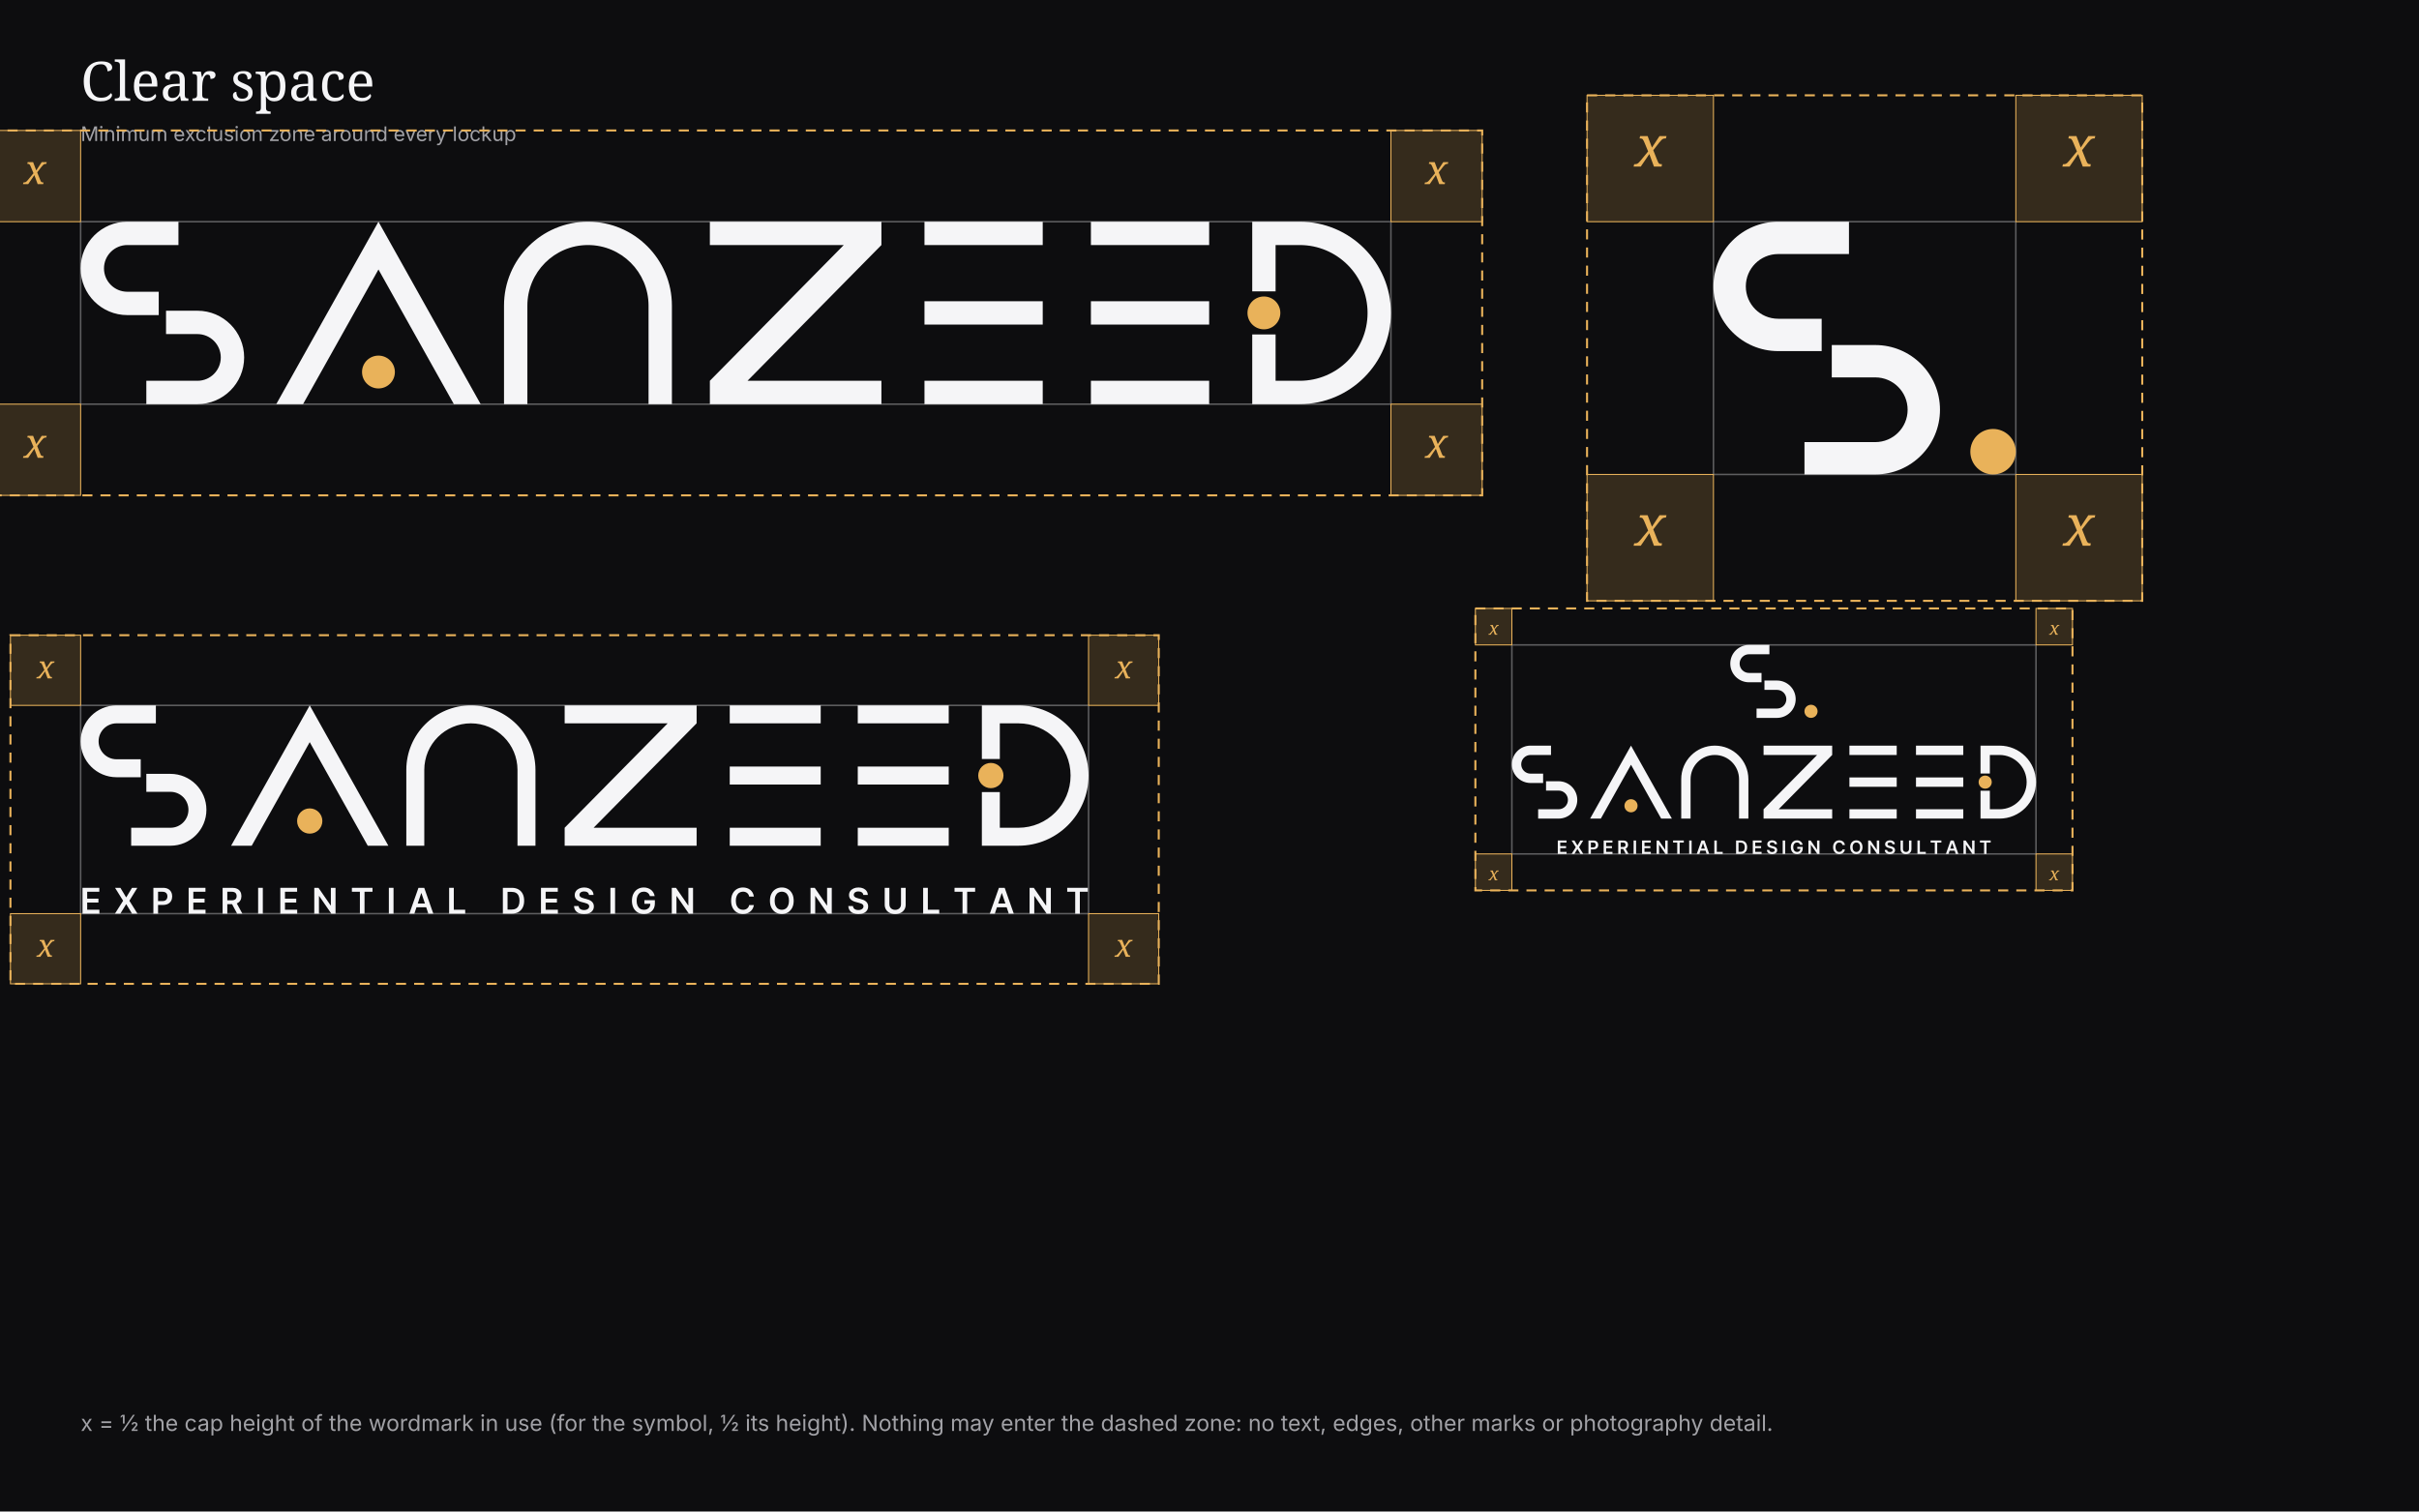
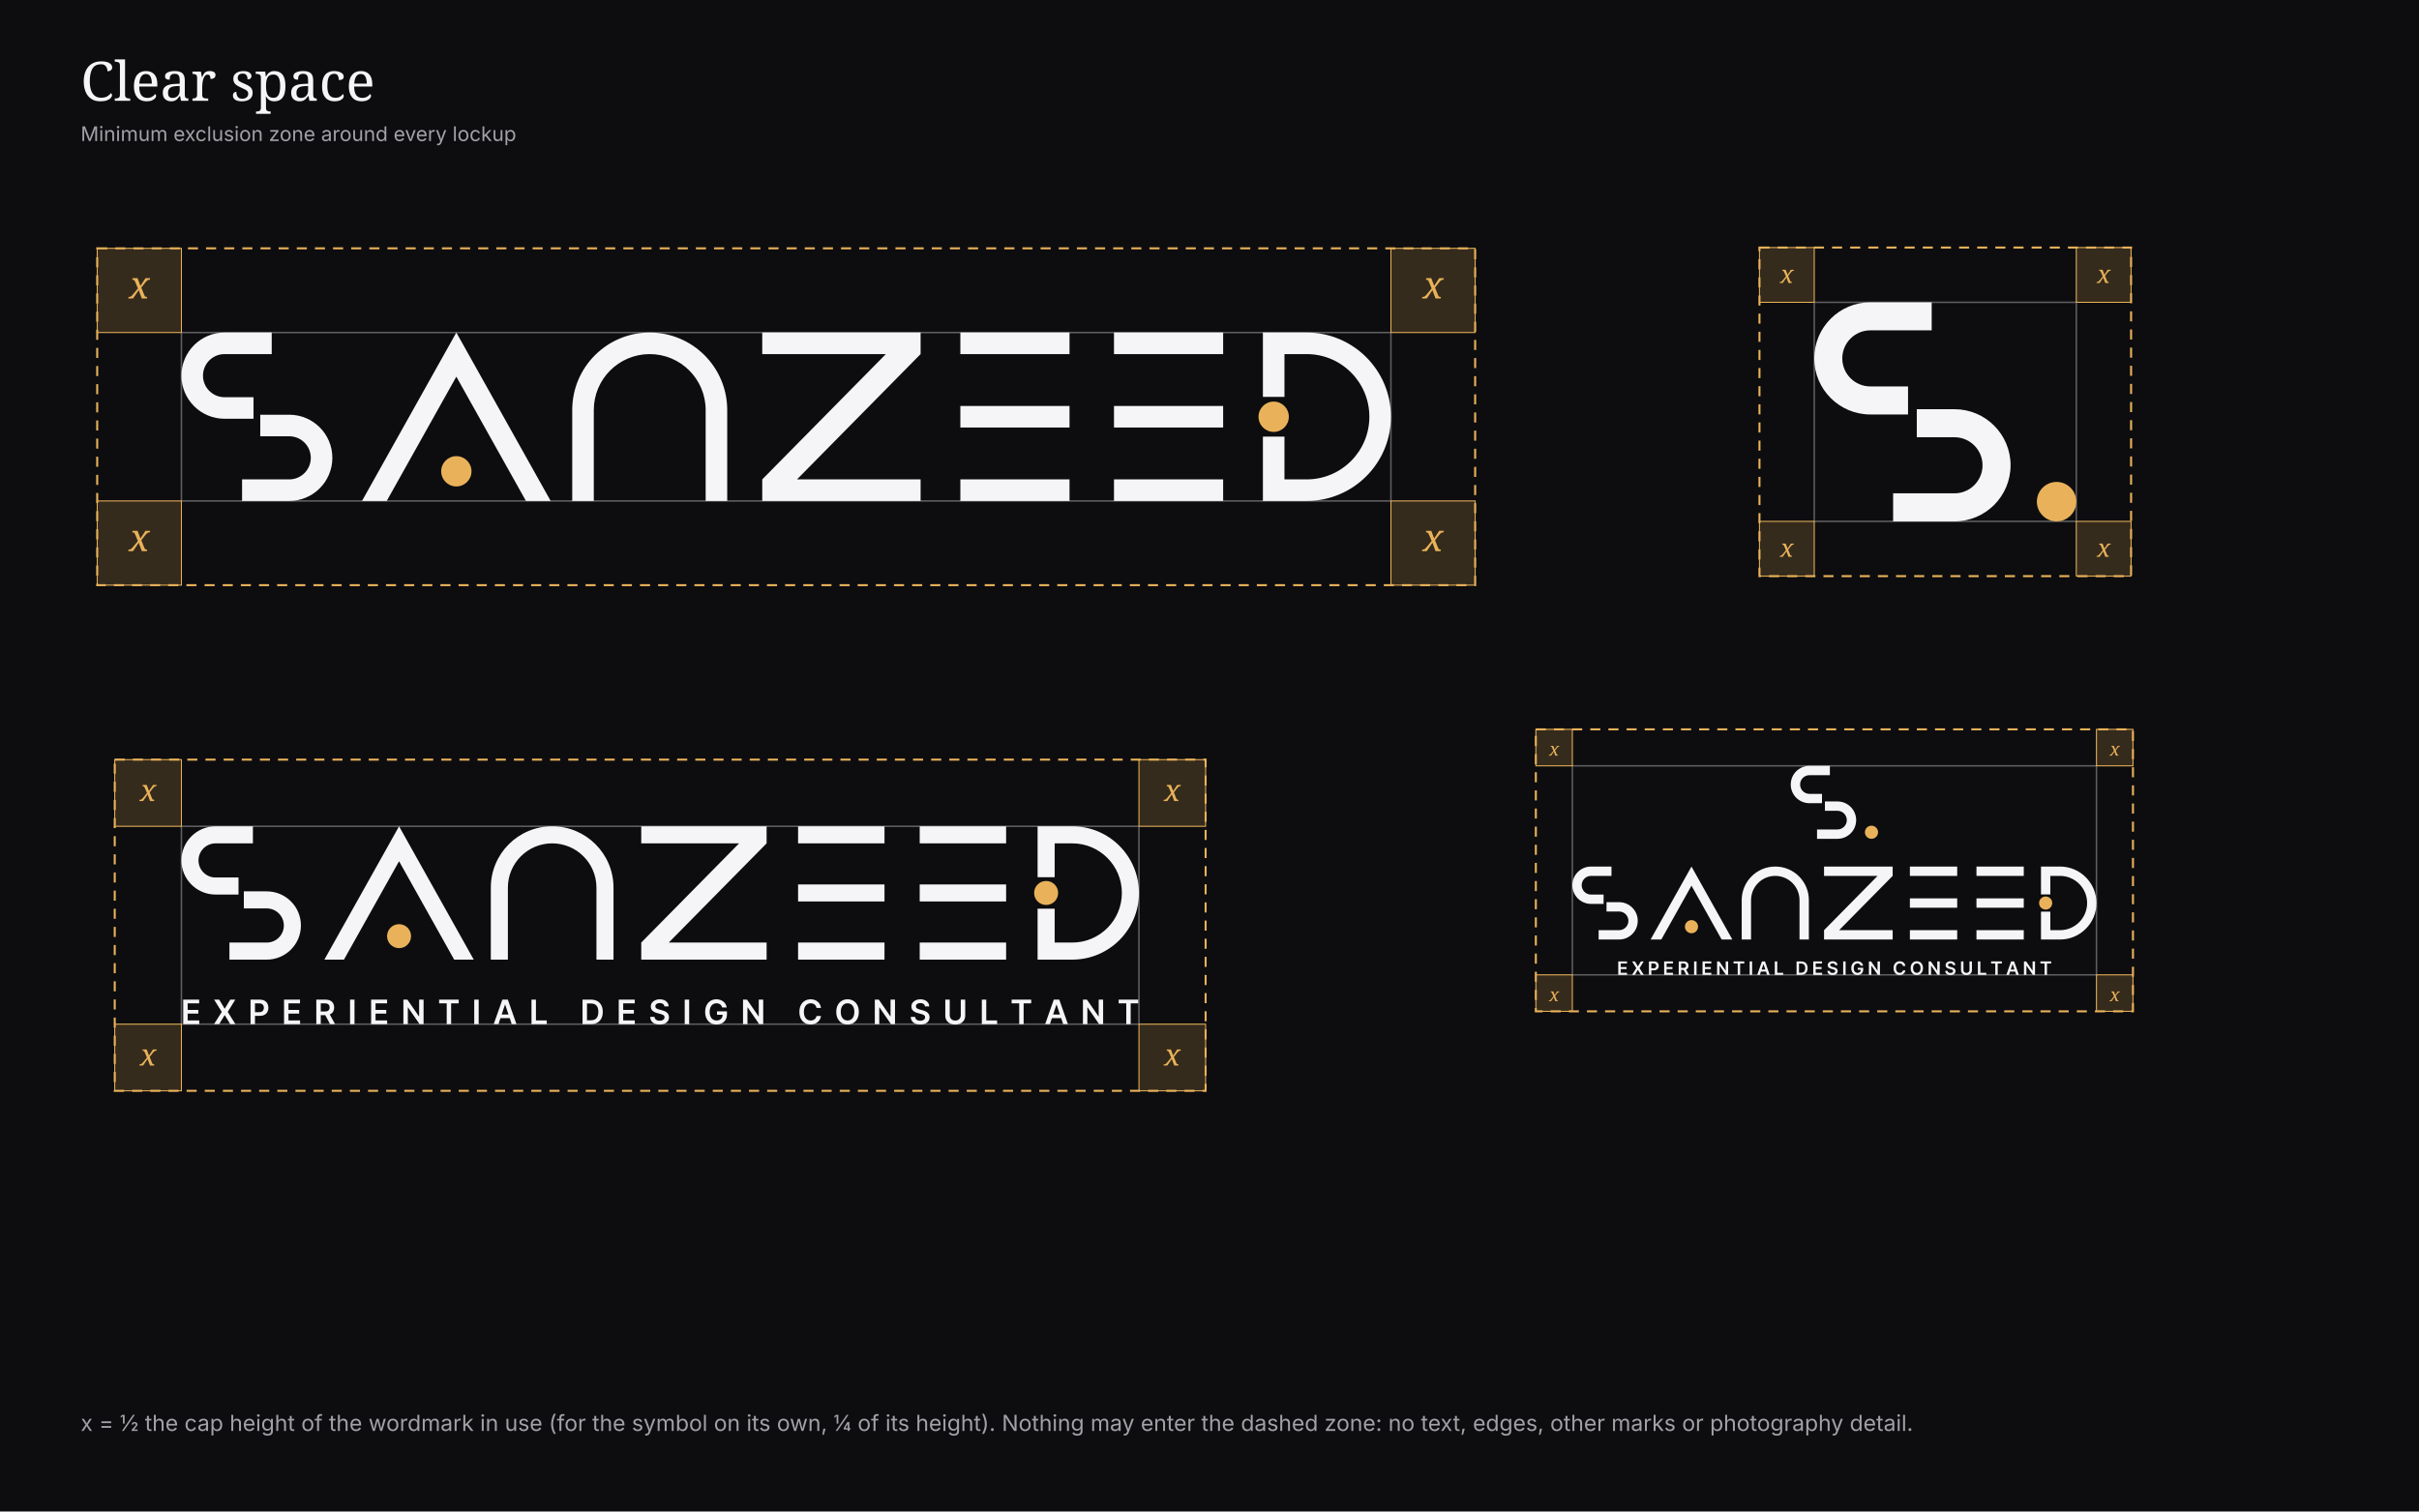
<svg xmlns="http://www.w3.org/2000/svg" viewBox="0 0 2400 1500" width="2400" height="1500">
  <rect width="2400" height="1500" fill="#0D0D0F" />
  <text x="80" y="100" font-family="Fraunces, Georgia, serif" font-weight="300" font-size="54" fill="#F5F5F7">Clear space</text>
  <text x="80" y="140" font-family="Inter, 'Inter Tight', Arial, sans-serif" font-size="20" fill="#A1A1A6">Minimum exclusion zone around every lockup</text>
-   <rect x="-10.529" y="129.471" width="1481.058" height="362.117" fill="none" stroke="#E9B25A" stroke-width="2" stroke-dasharray="10 8" />
-   <rect x="80" y="220" width="1300" height="181.058" fill="none" stroke="rgba(245,245,247,.35)" stroke-width="1.5" />
-   <rect x="-10.529" y="129.471" width="90.529" height="90.529" fill="rgba(233,178,90,.18)" stroke="#E9B25A" stroke-width="1" />
-   <text x="34.735" y="182.735" text-anchor="middle" font-family="Fraunces, Georgia, serif" font-style="italic" font-size="40.738" fill="#E9B25A">x</text>
-   <rect x="1380" y="129.471" width="90.529" height="90.529" fill="rgba(233,178,90,.18)" stroke="#E9B25A" stroke-width="1" />
-   <text x="1425.265" y="182.735" text-anchor="middle" font-family="Fraunces, Georgia, serif" font-style="italic" font-size="40.738" fill="#E9B25A">x</text>
-   <rect x="-10.529" y="401.058" width="90.529" height="90.529" fill="rgba(233,178,90,.18)" stroke="#E9B25A" stroke-width="1" />
-   <text x="34.735" y="454.323" text-anchor="middle" font-family="Fraunces, Georgia, serif" font-style="italic" font-size="40.738" fill="#E9B25A">x</text>
-   <rect x="1380" y="401.058" width="90.529" height="90.529" fill="rgba(233,178,90,.18)" stroke="#E9B25A" stroke-width="1" />
-   <text x="1425.265" y="454.323" text-anchor="middle" font-family="Fraunces, Georgia, serif" font-style="italic" font-size="40.738" fill="#E9B25A">x</text>
-   <g transform="translate(80 220) scale(0.362117)">
+   <rect x="96.435" y="246.435" width="1367.131" height="334.262" fill="none" stroke="#E9B25A" stroke-width="2" stroke-dasharray="10 8" />
+   <rect x="180" y="330" width="1200" height="167.131" fill="none" stroke="rgba(245,245,247,.35)" stroke-width="1.5" />
+   <rect x="96.435" y="246.435" width="83.565" height="83.565" fill="rgba(233,178,90,.18)" stroke="#E9B25A" stroke-width="1" />
+   <text x="138.217" y="296.217" text-anchor="middle" font-family="Fraunces, Georgia, serif" font-style="italic" font-size="37.604" fill="#E9B25A">x</text>
+   <rect x="1380" y="246.435" width="83.565" height="83.565" fill="rgba(233,178,90,.18)" stroke="#E9B25A" stroke-width="1" />
+   <text x="1421.783" y="296.217" text-anchor="middle" font-family="Fraunces, Georgia, serif" font-style="italic" font-size="37.604" fill="#E9B25A">x</text>
+   <rect x="96.435" y="497.131" width="83.565" height="83.565" fill="rgba(233,178,90,.18)" stroke="#E9B25A" stroke-width="1" />
+   <text x="138.217" y="546.914" text-anchor="middle" font-family="Fraunces, Georgia, serif" font-style="italic" font-size="37.604" fill="#E9B25A">x</text>
+   <rect x="1380" y="497.131" width="83.565" height="83.565" fill="rgba(233,178,90,.18)" stroke="#E9B25A" stroke-width="1" />
+   <text x="1421.783" y="546.914" text-anchor="middle" font-family="Fraunces, Georgia, serif" font-style="italic" font-size="37.604" fill="#E9B25A">x</text>
+   <g transform="translate(180 330) scale(0.3342618)">
    <g transform="translate(0 0)">
      <g id="wordmark">
        <g id="wordmark-ink" fill="#F5F5F7">
          <path id="wordmark-S-0" d="M 128 0 A 128 128 0 0 0 128 256 L 214 256 L 214 192 L 128 192 A 64 64 0 0 1 128 64 L 268 64 L 268 0 L 128 0 z M 816 0 L 536 500 L 609.35 500 L 816 130.99 L 1022.65 500 L 1096 500 L 816 0 z M 1390 0 A 230 230 0 0 0 1160 230 L 1160 500 L 1224 500 L 1224 230 A 166 166 0 0 1 1556 230 L 1556 500 L 1620 500 L 1620 230 A 230 230 0 0 0 1390 0 z M 1724 0 L 1724 64 L 2090.881 64 L 1724 436 L 1724 500 L 2194 500 L 2194 436 L 1827.119 436 L 2194 64 L 2194 0 L 1724 0 z M 2312 0 L 2312 64 L 2636 64 L 2636 0 L 2312 0 z M 2768 0 L 2768 64 L 3092 64 L 3092 0 L 2768 0 z M 3210 0 L 3210 64 L 3210 191 L 3274 191 L 3274 64 L 3340 64 A 186 186 0 0 1 3340 436 L 3274 436 L 3274 309 L 3210 309 L 3210 436 L 3210 500 L 3274 500 L 3340 500 A 250 250 0 0 0 3340 0 L 3210 0 z M 2312 218 L 2312 282 L 2636 282 L 2636 218 L 2312 218 z M 2768 218 L 2768 282 L 3092 282 L 3092 218 L 2768 218 z M 234 244 L 234 308 L 320 308 A 64 64 0 0 1 320 436 L 180 436 L 180 500 L 320 500 A 128 128 0 0 0 320 244 L 234 244 z M 2312 436 L 2312 500 L 2636 500 L 2636 436 L 2312 436 z M 2768 436 L 2768 500 L 3092 500 L 3092 436 L 2768 436 z " />
        </g>
        <g id="wordmark-dots" fill="#E9B25A">
          <circle cx="816" cy="412" r="45" />
          <circle cx="3242" cy="250" r="45" />
        </g>
      </g>
    </g>
  </g>
-   <rect x="1574.582" y="94.582" width="550.836" height="501.672" fill="none" stroke="#E9B25A" stroke-width="2" stroke-dasharray="10 8" />
-   <rect x="1700" y="220" width="300" height="250.836" fill="none" stroke="rgba(245,245,247,.35)" stroke-width="1.5" />
-   <rect x="1574.582" y="94.582" width="125.418" height="125.418" fill="rgba(233,178,90,.18)" stroke="#E9B25A" stroke-width="1" />
-   <text x="1637.291" y="165.291" text-anchor="middle" font-family="Fraunces, Georgia, serif" font-style="italic" font-size="56.438" fill="#E9B25A">x</text>
-   <rect x="2000" y="94.582" width="125.418" height="125.418" fill="rgba(233,178,90,.18)" stroke="#E9B25A" stroke-width="1" />
-   <text x="2062.709" y="165.291" text-anchor="middle" font-family="Fraunces, Georgia, serif" font-style="italic" font-size="56.438" fill="#E9B25A">x</text>
-   <rect x="1574.582" y="470.836" width="125.418" height="125.418" fill="rgba(233,178,90,.18)" stroke="#E9B25A" stroke-width="1" />
-   <text x="1637.291" y="541.545" text-anchor="middle" font-family="Fraunces, Georgia, serif" font-style="italic" font-size="56.438" fill="#E9B25A">x</text>
-   <rect x="2000" y="470.836" width="125.418" height="125.418" fill="rgba(233,178,90,.18)" stroke="#E9B25A" stroke-width="1" />
-   <text x="2062.709" y="541.545" text-anchor="middle" font-family="Fraunces, Georgia, serif" font-style="italic" font-size="56.438" fill="#E9B25A">x</text>
-   <g transform="translate(1700 220) scale(0.5016722)">
+   <rect x="1745.652" y="245.652" width="368.696" height="326.087" fill="none" stroke="#E9B25A" stroke-width="2" stroke-dasharray="10 8" />
+   <rect x="1800" y="300" width="260" height="217.391" fill="none" stroke="rgba(245,245,247,.35)" stroke-width="1.5" />
+   <rect x="1745.652" y="245.652" width="54.348" height="54.348" fill="rgba(233,178,90,.18)" stroke="#E9B25A" stroke-width="1" />
+   <text x="1772.826" y="280.826" text-anchor="middle" font-family="Fraunces, Georgia, serif" font-style="italic" font-size="24.457" fill="#E9B25A">x</text>
+   <rect x="2060" y="245.652" width="54.348" height="54.348" fill="rgba(233,178,90,.18)" stroke="#E9B25A" stroke-width="1" />
+   <text x="2087.174" y="280.826" text-anchor="middle" font-family="Fraunces, Georgia, serif" font-style="italic" font-size="24.457" fill="#E9B25A">x</text>
+   <rect x="1745.652" y="517.391" width="54.348" height="54.348" fill="rgba(233,178,90,.18)" stroke="#E9B25A" stroke-width="1" />
+   <text x="1772.826" y="552.565" text-anchor="middle" font-family="Fraunces, Georgia, serif" font-style="italic" font-size="24.457" fill="#E9B25A">x</text>
+   <rect x="2060" y="517.391" width="54.348" height="54.348" fill="rgba(233,178,90,.18)" stroke="#E9B25A" stroke-width="1" />
+   <text x="2087.174" y="552.565" text-anchor="middle" font-family="Fraunces, Georgia, serif" font-style="italic" font-size="24.457" fill="#E9B25A">x</text>
+   <g transform="translate(1800 300) scale(0.4347826)">
    <g transform="translate(0 0)">
      <g id="symbol">
        <g id="symbol-ink" fill="#F5F5F7">
          <path id="symbol-S-0" d="M 128 0 A 128 128 0 0 0 128 256 L 214 256 L 214 192 L 128 192 A 64 64 0 0 1 128 64 L 268 64 L 268 0 L 128 0 z M 234 244 L 234 308 L 320 308 A 64 64 0 0 1 320 436 L 180 436 L 180 500 L 320 500 A 128 128 0 0 0 320 244 L 234 244 z " />
        </g>
        <g id="symbol-dots" fill="#E9B25A">
          <circle cx="553" cy="455" r="45" />
        </g>
      </g>
    </g>
  </g>
-   <rect x="10.362" y="630.362" width="1139.276" height="345.961" fill="none" stroke="#E9B25A" stroke-width="2" stroke-dasharray="10 8" />
-   <rect x="80" y="700" width="1000" height="206.685" fill="none" stroke="rgba(245,245,247,.35)" stroke-width="1.5" />
-   <rect x="10.362" y="630.362" width="69.638" height="69.638" fill="rgba(233,178,90,.18)" stroke="#E9B25A" stroke-width="1" />
-   <text x="45.181" y="673.181" text-anchor="middle" font-family="Fraunces, Georgia, serif" font-style="italic" font-size="31.337" fill="#E9B25A">x</text>
-   <rect x="1080" y="630.362" width="69.638" height="69.638" fill="rgba(233,178,90,.18)" stroke="#E9B25A" stroke-width="1" />
-   <text x="1114.819" y="673.181" text-anchor="middle" font-family="Fraunces, Georgia, serif" font-style="italic" font-size="31.337" fill="#E9B25A">x</text>
-   <rect x="10.362" y="906.685" width="69.638" height="69.638" fill="rgba(233,178,90,.18)" stroke="#E9B25A" stroke-width="1" />
-   <text x="45.181" y="949.504" text-anchor="middle" font-family="Fraunces, Georgia, serif" font-style="italic" font-size="31.337" fill="#E9B25A">x</text>
-   <rect x="1080" y="906.685" width="69.638" height="69.638" fill="rgba(233,178,90,.18)" stroke="#E9B25A" stroke-width="1" />
-   <text x="1114.819" y="949.504" text-anchor="middle" font-family="Fraunces, Georgia, serif" font-style="italic" font-size="31.337" fill="#E9B25A">x</text>
-   <g transform="translate(80 700) scale(0.2785515)">
+   <rect x="113.844" y="753.844" width="1082.312" height="328.663" fill="none" stroke="#E9B25A" stroke-width="2" stroke-dasharray="10 8" />
+   <rect x="180" y="820" width="950" height="196.351" fill="none" stroke="rgba(245,245,247,.35)" stroke-width="1.5" />
+   <rect x="113.844" y="753.844" width="66.156" height="66.156" fill="rgba(233,178,90,.18)" stroke="#E9B25A" stroke-width="1" />
+   <text x="146.922" y="794.922" text-anchor="middle" font-family="Fraunces, Georgia, serif" font-style="italic" font-size="29.77" fill="#E9B25A">x</text>
+   <rect x="1130" y="753.844" width="66.156" height="66.156" fill="rgba(233,178,90,.18)" stroke="#E9B25A" stroke-width="1" />
+   <text x="1163.078" y="794.922" text-anchor="middle" font-family="Fraunces, Georgia, serif" font-style="italic" font-size="29.77" fill="#E9B25A">x</text>
+   <rect x="113.844" y="1016.351" width="66.156" height="66.156" fill="rgba(233,178,90,.18)" stroke="#E9B25A" stroke-width="1" />
+   <text x="146.922" y="1057.429" text-anchor="middle" font-family="Fraunces, Georgia, serif" font-style="italic" font-size="29.77" fill="#E9B25A">x</text>
+   <rect x="1130" y="1016.351" width="66.156" height="66.156" fill="rgba(233,178,90,.18)" stroke="#E9B25A" stroke-width="1" />
+   <text x="1163.078" y="1057.429" text-anchor="middle" font-family="Fraunces, Georgia, serif" font-style="italic" font-size="29.77" fill="#E9B25A">x</text>
+   <g transform="translate(180 820) scale(0.264624)">
    <g transform="translate(0 0)">
      <g id="wordmark">
        <g id="wordmark-ink" fill="#F5F5F7">
          <path id="wordmark-S-0" d="M 128 0 A 128 128 0 0 0 128 256 L 214 256 L 214 192 L 128 192 A 64 64 0 0 1 128 64 L 268 64 L 268 0 L 128 0 z M 816 0 L 536 500 L 609.35 500 L 816 130.99 L 1022.65 500 L 1096 500 L 816 0 z M 1390 0 A 230 230 0 0 0 1160 230 L 1160 500 L 1224 500 L 1224 230 A 166 166 0 0 1 1556 230 L 1556 500 L 1620 500 L 1620 230 A 230 230 0 0 0 1390 0 z M 1724 0 L 1724 64 L 2090.881 64 L 1724 436 L 1724 500 L 2194 500 L 2194 436 L 1827.119 436 L 2194 64 L 2194 0 L 1724 0 z M 2312 0 L 2312 64 L 2636 64 L 2636 0 L 2312 0 z M 2768 0 L 2768 64 L 3092 64 L 3092 0 L 2768 0 z M 3210 0 L 3210 64 L 3210 191 L 3274 191 L 3274 64 L 3340 64 A 186 186 0 0 1 3340 436 L 3274 436 L 3274 309 L 3210 309 L 3210 436 L 3210 500 L 3274 500 L 3340 500 A 250 250 0 0 0 3340 0 L 3210 0 z M 2312 218 L 2312 282 L 2636 282 L 2636 218 L 2312 218 z M 2768 218 L 2768 282 L 3092 282 L 3092 218 L 2768 218 z M 234 244 L 234 308 L 320 308 A 64 64 0 0 1 320 436 L 180 436 L 180 500 L 320 500 A 128 128 0 0 0 320 244 L 234 244 z M 2312 436 L 2312 500 L 2636 500 L 2636 436 L 2312 436 z M 2768 436 L 2768 500 L 3092 500 L 3092 436 L 2768 436 z " />
        </g>
        <g id="wordmark-dots" fill="#E9B25A">
          <circle cx="816" cy="412" r="45" />
          <circle cx="3242" cy="250" r="45" />
        </g>
      </g>
      <g id="descriptor">
        <g id="descriptor-text" fill="#F5F5F7">
          <path d="M6.67 742V650H66.54V663.98H23.32V688.65H63.38V702.43H23.32V728.02H66.81V742Z" id="path37" />
          <path d="M141.66 650L161.91 683.69H162.66L182.96 650H201.97L173.62 696.06L202.42 742H183.11L162.66 708.56H161.91L141.42 742H122.25L151.29 696.06L122.6 650Z" id="path39" />
          <path d="M259.13 742V650H293.66Q304.24 650 311.45 653.95Q318.65 657.9 322.37 664.81Q326.09 671.71 326.09 680.53Q326.09 689.33 322.35 696.21Q318.62 703.09 311.33 707.01Q304.03 710.93 293.39 710.93H270.57V697.25H291.14Q297.36 697.25 301.33 695.1Q305.29 692.95 307.18 689.16Q309.07 685.38 309.07 680.53Q309.07 675.59 307.18 671.85Q305.29 668.12 301.31 666.02Q297.33 663.93 291.07 663.93H275.78V742Z" id="path41" />
          <path d="M384.72 742V650H444.58V663.98H401.36V688.65H441.42V702.43H401.36V728.02H444.86V742Z" id="path43" />
          <path d="M505.73 742V650H540.26Q550.84 650 558.05 653.7Q565.25 657.4 568.97 664.03Q572.69 670.67 572.69 679.46Q572.69 688.27 568.95 694.77Q565.22 701.26 557.92 704.77Q550.63 708.29 539.99 708.29H515.46V694.53H537.74Q543.96 694.53 547.93 692.79Q551.89 691.05 553.78 687.7Q555.67 684.34 555.67 679.46Q555.67 674.55 553.76 671.08Q551.85 667.61 547.89 665.77Q543.93 663.93 537.67 663.93H522.38V742ZM557.42 742L535.1 700.29H553.27L576.07 742Z" id="path45" />
          <path d="M648.89 650V742H632.24V650Z" id="path47" />
          <path d="M711.21 742V650H771.08V663.98H727.85V688.65H767.91V702.43H727.85V728.02H771.35V742Z" id="path49" />
          <path d="M907.9 650V742H893L849.71 679.34H848.87V742H832.22V650H847.16L890.43 712.68H891.25V650Z" id="path51" />
          <path d="M966.19 663.98V650H1039.57V663.98H1011.17V742H994.67V663.98Z" id="path53" />
          <path d="M1114.48 650V742H1097.84V650Z" id="path55" />
          <path d="M1188.63 742H1170.83L1203.28 650H1223.8L1256.18 742H1238.45L1213.88 668.87H1213.13ZM1189.25 705.92H1237.73V719.3H1189.25Z" id="path57" />
          <path d="M1312.51 742V650H1329.16V728.02H1369.74V742Z" id="path59" />
          <path d="M1535.13 742H1511.79V727.58H1534.29Q1543.89 727.58 1550.33 724.08Q1556.77 720.59 1560 713.54Q1563.24 706.48 1563.24 695.91Q1563.24 685.39 1560.03 678.4Q1556.81 671.4 1550.46 667.91Q1544.11 664.42 1534.73 664.42H1511.35V650H1535.72Q1549.44 650 1559.29 655.51Q1569.14 661.02 1574.42 671.31Q1579.71 681.6 1579.71 695.91Q1579.71 710.28 1574.4 720.61Q1569.09 730.94 1559.12 736.47Q1549.15 742 1535.13 742ZM1520.56 650V742H1503.91V650Z" id="path61" />
          <path d="M1639.68 742V650H1699.55V663.98H1656.33V688.65H1696.39V702.43H1656.33V728.02H1699.82V742Z" id="path63" />
          <path d="M1793.15 743.41Q1782.43 743.41 1774.53 740.08Q1766.63 736.75 1762.19 730.36Q1757.75 723.97 1757.39 714.83H1773.76Q1774.16 719.62 1776.75 722.82Q1779.33 726.02 1783.56 727.61Q1787.78 729.21 1793 729.21Q1798.42 729.21 1802.57 727.55Q1806.71 725.9 1809.04 722.93Q1811.38 719.97 1811.38 716.02Q1811.38 712.44 1809.29 710.1Q1807.2 707.77 1803.49 706.18Q1799.78 704.58 1794.81 703.35L1784.36 700.63Q1773.01 697.74 1766.45 691.77Q1759.88 685.8 1759.88 675.88Q1759.88 667.75 1764.29 661.65Q1768.69 655.56 1776.31 652.16Q1783.94 648.77 1793.57 648.77Q1803.38 648.77 1810.77 652.17Q1818.17 655.57 1822.38 661.55Q1826.59 667.54 1826.77 675.29H1810.66Q1810.06 669.41 1805.43 666.15Q1800.81 662.89 1793.35 662.89Q1788.19 662.89 1784.46 664.44Q1780.73 665.98 1778.74 668.7Q1776.75 671.41 1776.75 674.9Q1776.75 678.69 1779.07 681.14Q1781.4 683.59 1784.99 685.07Q1788.59 686.55 1792.36 687.52L1800.93 689.71Q1806.12 690.95 1810.95 693.01Q1815.79 695.07 1819.65 698.2Q1823.51 701.32 1825.75 705.75Q1828 710.18 1828 716.17Q1828 724.24 1823.88 730.39Q1819.75 736.53 1811.97 739.97Q1804.19 743.41 1793.15 743.41Z" id="path65" />
          <path d="M1903.61 650V742H1886.96V650Z" id="path67" />
          <path d="M2006.26 743.23Q1993.56 743.23 1983.96 737.5Q1974.36 731.78 1969 721.2Q1963.63 710.62 1963.63 696.11Q1963.63 681.29 1969.16 670.68Q1974.68 660.08 1984.2 654.42Q1993.72 648.77 2005.77 648.77Q2013.4 648.77 2019.98 650.99Q2026.56 653.21 2031.7 657.32Q2036.84 661.44 2040.14 667.04Q2043.44 672.65 2044.52 679.42H2027.55Q2026.44 675.74 2024.5 672.83Q2022.57 669.92 2019.82 667.88Q2017.06 665.83 2013.61 664.76Q2010.15 663.68 2005.96 663.68Q1998.58 663.68 1992.78 667.42Q1986.98 671.15 1983.67 678.37Q1980.35 685.59 1980.35 695.96Q1980.35 706.35 1983.65 713.57Q1986.95 720.8 1992.8 724.56Q1998.65 728.32 2006.36 728.32Q2013.37 728.32 2018.48 725.61Q2023.6 722.91 2026.39 717.96Q2029.18 713.02 2029.18 706.29L2032.98 706.93H2007.99V693.89H2045.33V704.9Q2045.33 716.76 2040.32 725.35Q2035.3 733.94 2026.47 738.59Q2017.63 743.23 2006.26 743.23Z" id="path69" />
          <path d="M2181.26 650V742H2166.37L2123.08 679.34H2122.24V742H2105.59V650H2120.53L2163.8 712.68H2164.62V650Z" id="path71" />
          <path d="M2359.03 743.23Q2346.95 743.23 2337.42 737.62Q2327.88 732 2322.4 721.43Q2316.92 710.87 2316.92 696.06Q2316.92 681.17 2322.44 670.57Q2327.96 659.98 2337.5 654.37Q2347.05 648.77 2359.03 648.77Q2366.66 648.77 2373.29 650.94Q2379.91 653.11 2385.08 657.27Q2390.26 661.42 2393.57 667.43Q2396.89 673.44 2397.93 681.09H2381.13Q2380.44 676.95 2378.52 673.72Q2376.6 670.5 2373.7 668.26Q2370.81 666.02 2367.17 664.85Q2363.52 663.68 2359.32 663.68Q2351.83 663.68 2346.01 667.44Q2340.2 671.2 2336.92 678.43Q2333.64 685.66 2333.64 696.06Q2333.64 706.57 2336.94 713.77Q2340.25 720.97 2346.04 724.64Q2351.83 728.32 2359.28 728.32Q2363.4 728.32 2367.01 727.21Q2370.61 726.11 2373.52 723.94Q2376.43 721.77 2378.4 718.65Q2380.37 715.52 2381.13 711.45H2397.93Q2397.01 718.06 2393.91 723.82Q2390.8 729.59 2385.75 733.94Q2380.7 738.3 2373.96 740.77Q2367.23 743.23 2359.03 743.23Z" id="path73" />
          <path d="M2497.52 743.23Q2485.46 743.23 2475.88 737.62Q2466.3 732 2460.76 721.43Q2455.22 710.87 2455.22 696.06Q2455.22 681.17 2460.76 670.57Q2466.3 659.98 2475.88 654.37Q2485.46 648.77 2497.52 648.77Q2509.61 648.77 2519.14 654.37Q2528.67 659.98 2534.21 670.57Q2539.74 681.17 2539.74 696.06Q2539.74 710.89 2534.21 721.46Q2528.67 732.02 2519.14 737.63Q2509.61 743.23 2497.52 743.23ZM2497.52 728.32Q2505.01 728.32 2510.76 724.61Q2516.51 720.9 2519.76 713.7Q2523.02 706.5 2523.02 696.06Q2523.02 685.57 2519.76 678.33Q2516.51 671.1 2510.76 667.39Q2505.01 663.68 2497.52 663.68Q2490.05 663.68 2484.28 667.39Q2478.51 671.1 2475.23 678.33Q2471.94 685.57 2471.94 696.06Q2471.94 706.5 2475.23 713.7Q2478.51 720.9 2484.28 724.61Q2490.05 728.32 2497.52 728.32Z" id="path75" />
          <path d="M2675.39 650V742H2660.49L2617.2 679.34H2616.36V742H2599.71V650H2614.65L2657.92 712.68H2658.74V650Z" id="path77" />
          <path d="M2770.16 743.41Q2759.44 743.41 2751.54 740.08Q2743.63 736.75 2739.19 730.36Q2734.75 723.97 2734.4 714.83H2750.77Q2751.17 719.62 2753.75 722.82Q2756.34 726.02 2760.56 727.61Q2764.79 729.21 2770.01 729.21Q2775.43 729.21 2779.58 727.55Q2783.72 725.9 2786.05 722.93Q2788.39 719.97 2788.39 716.02Q2788.39 712.44 2786.3 710.1Q2784.21 707.77 2780.5 706.18Q2776.79 704.58 2771.81 703.35L2761.37 700.63Q2750.02 697.74 2743.45 691.77Q2736.89 685.8 2736.89 675.88Q2736.89 667.75 2741.29 661.65Q2745.7 655.56 2753.32 652.16Q2760.95 648.77 2770.58 648.77Q2780.38 648.77 2787.78 652.17Q2795.18 655.57 2799.39 661.55Q2803.6 667.54 2803.77 675.29H2787.67Q2787.06 669.41 2782.44 666.15Q2777.82 662.89 2770.36 662.89Q2765.19 662.89 2761.47 664.44Q2757.74 665.98 2755.75 668.7Q2753.76 671.41 2753.76 674.9Q2753.76 678.69 2756.08 681.14Q2758.4 683.59 2762 685.07Q2765.6 686.55 2769.37 687.52L2777.94 689.71Q2783.13 690.95 2787.96 693.01Q2792.79 695.07 2796.65 698.2Q2800.51 701.32 2802.76 705.75Q2805.01 710.18 2805.01 716.17Q2805.01 724.24 2800.88 730.39Q2796.76 736.53 2788.98 739.97Q2781.2 743.41 2770.16 743.41Z" id="path79" />
          <path d="M2921.98 650H2938.63V710.09Q2938.63 719.96 2933.98 727.46Q2929.33 734.96 2920.93 739.18Q2912.54 743.41 2901.31 743.41Q2890.09 743.41 2881.68 739.18Q2873.28 734.96 2868.62 727.46Q2863.97 719.96 2863.97 710.09V650H2880.62V708.73Q2880.62 714.5 2883.16 718.97Q2885.7 723.44 2890.36 725.99Q2895.01 728.54 2901.31 728.54Q2907.63 728.54 2912.27 725.99Q2916.9 723.44 2919.44 718.97Q2921.98 714.5 2921.98 708.73Z" id="path81" />
          <path d="M3000.91 742V650H3017.56V728.02H3058.14V742Z" id="path83" />
          <path d="M3112.65 663.98V650H3186.03V663.98H3157.63V742H3141.13V663.98Z" id="path85" />
          <path d="M3256.13 742H3238.32L3270.78 650H3291.3L3323.68 742H3305.95L3281.37 668.87H3280.63ZM3256.75 705.92H3305.23V719.3H3256.75Z" id="path87" />
          <path d="M3455.69 650V742H3440.79L3397.5 679.34H3396.66V742H3380.01V650H3394.95L3438.22 712.68H3439.04V650Z" id="path89" />
          <path d="M3513.98 663.98V650H3587.36V663.98H3558.95V742H3542.46V663.98Z" id="path91" />
        </g>
      </g>
    </g>
  </g>
-   <rect x="1463.788" y="603.788" width="592.423" height="279.844" fill="none" stroke="#E9B25A" stroke-width="2" stroke-dasharray="10 8" />
-   <rect x="1500" y="640" width="520" height="207.421" fill="none" stroke="rgba(245,245,247,.35)" stroke-width="1.5" />
-   <rect x="1463.788" y="603.788" width="36.212" height="36.212" fill="rgba(233,178,90,.18)" stroke="#E9B25A" stroke-width="1" />
-   <text x="1481.894" y="629.894" text-anchor="middle" font-family="Fraunces, Georgia, serif" font-style="italic" font-size="18" fill="#E9B25A">x</text>
-   <rect x="2020" y="603.788" width="36.212" height="36.212" fill="rgba(233,178,90,.18)" stroke="#E9B25A" stroke-width="1" />
-   <text x="2038.106" y="629.894" text-anchor="middle" font-family="Fraunces, Georgia, serif" font-style="italic" font-size="18" fill="#E9B25A">x</text>
-   <rect x="1463.788" y="847.421" width="36.212" height="36.212" fill="rgba(233,178,90,.18)" stroke="#E9B25A" stroke-width="1" />
-   <text x="1481.894" y="873.526" text-anchor="middle" font-family="Fraunces, Georgia, serif" font-style="italic" font-size="18" fill="#E9B25A">x</text>
-   <rect x="2020" y="847.421" width="36.212" height="36.212" fill="rgba(233,178,90,.18)" stroke="#E9B25A" stroke-width="1" />
-   <text x="2038.106" y="873.526" text-anchor="middle" font-family="Fraunces, Georgia, serif" font-style="italic" font-size="18" fill="#E9B25A">x</text>
-   <g transform="translate(1500 640) scale(0.1448468)">
+   <rect x="1523.788" y="723.788" width="592.423" height="279.844" fill="none" stroke="#E9B25A" stroke-width="2" stroke-dasharray="10 8" />
+   <rect x="1560" y="760" width="520" height="207.421" fill="none" stroke="rgba(245,245,247,.35)" stroke-width="1.5" />
+   <rect x="1523.788" y="723.788" width="36.212" height="36.212" fill="rgba(233,178,90,.18)" stroke="#E9B25A" stroke-width="1" />
+   <text x="1541.894" y="749.894" text-anchor="middle" font-family="Fraunces, Georgia, serif" font-style="italic" font-size="18" fill="#E9B25A">x</text>
+   <rect x="2080" y="723.788" width="36.212" height="36.212" fill="rgba(233,178,90,.18)" stroke="#E9B25A" stroke-width="1" />
+   <text x="2098.106" y="749.894" text-anchor="middle" font-family="Fraunces, Georgia, serif" font-style="italic" font-size="18" fill="#E9B25A">x</text>
+   <rect x="1523.788" y="967.421" width="36.212" height="36.212" fill="rgba(233,178,90,.18)" stroke="#E9B25A" stroke-width="1" />
+   <text x="1541.894" y="993.526" text-anchor="middle" font-family="Fraunces, Georgia, serif" font-style="italic" font-size="18" fill="#E9B25A">x</text>
+   <rect x="2080" y="967.421" width="36.212" height="36.212" fill="rgba(233,178,90,.18)" stroke="#E9B25A" stroke-width="1" />
+   <text x="2098.106" y="993.526" text-anchor="middle" font-family="Fraunces, Georgia, serif" font-style="italic" font-size="18" fill="#E9B25A">x</text>
+   <g transform="translate(1560 760) scale(0.1448468)">
    <g transform="translate(0 0)">
      <g id="symbol">
        <g id="symbol-ink" fill="#F5F5F7">
          <path id="symbol-S-0" d="M 1624 0 A 128 128 0 0 0 1624 256 L 1710 256 L 1710 192 L 1624 192 A 64 64 0 0 1 1624 64 L 1764 64 L 1764 0 L 1624 0 z M 1730 244 L 1730 308 L 1816 308 A 64 64 0 0 1 1816 436 L 1676 436 L 1676 500 L 1816 500 A 128 128 0 0 0 1816 244 L 1730 244 z " />
        </g>
        <g id="symbol-dots" fill="#E9B25A">
          <circle cx="2049" cy="455" r="45" />
        </g>
      </g>
      <g id="wordmark">
        <g id="wordmark-ink" fill="#F5F5F7">
          <path id="wordmark-S-0" d="M 128 690 A 128 128 0 0 0 128 946 L 214 946 L 214 882 L 128 882 A 64 64 0 0 1 128 754 L 268 754 L 268 690 L 128 690 z M 816 690 L 536 1190 L 609.35 1190 L 816 820.99 L 1022.65 1190 L 1096 1190 L 816 690 z M 1390 690 A 230 230 0 0 0 1160 920 L 1160 1190 L 1224 1190 L 1224 920 A 166 166 0 0 1 1556 920 L 1556 1190 L 1620 1190 L 1620 920 A 230 230 0 0 0 1390 690 z M 1724 690 L 1724 754 L 2090.881 754 L 1724 1126 L 1724 1190 L 2194 1190 L 2194 1126 L 1827.119 1126 L 2194 754 L 2194 690 L 1724 690 z M 2312 690 L 2312 754 L 2636 754 L 2636 690 L 2312 690 z M 2768 690 L 2768 754 L 3092 754 L 3092 690 L 2768 690 z M 3210 690 L 3210 754 L 3210 881 L 3274 881 L 3274 754 L 3340 754 A 186 186 0 0 1 3340 1126 L 3274 1126 L 3274 999 L 3210 999 L 3210 1126 L 3210 1190 L 3274 1190 L 3340 1190 A 250 250 0 0 0 3340 690 L 3210 690 z M 2312 908 L 2312 972 L 2636 972 L 2636 908 L 2312 908 z M 2768 908 L 2768 972 L 3092 972 L 3092 908 L 2768 908 z M 234 934 L 234 998 L 320 998 A 64 64 0 0 1 320 1126 L 180 1126 L 180 1190 L 320 1190 A 128 128 0 0 0 320 934 L 234 934 z M 2312 1126 L 2312 1190 L 2636 1190 L 2636 1126 L 2312 1126 z M 2768 1126 L 2768 1190 L 3092 1190 L 3092 1126 L 2768 1126 z " />
        </g>
        <g id="wordmark-dots" fill="#E9B25A">
          <circle cx="816" cy="1102" r="45" />
          <circle cx="3242" cy="940" r="45" />
        </g>
      </g>
      <g id="descriptor">
        <g id="descriptor-text" fill="#F5F5F7">
          <path d="M314.53 1432V1340H374.4V1353.98H331.18V1378.65H371.24V1392.43H331.18V1418.02H374.67V1432Z" id="path48" />
          <path d="M428.3 1340L448.55 1373.69H449.29L469.59 1340H488.61L460.26 1386.06L489.05 1432H469.74L449.29 1398.56H448.55L428.05 1432H408.88L437.93 1386.06L409.23 1340Z" id="path50" />
          <path d="M524.53 1432V1340H559.06Q569.65 1340 576.85 1343.95Q584.06 1347.9 587.77 1354.81Q591.49 1361.71 591.49 1370.53Q591.49 1379.33 587.76 1386.21Q584.02 1393.09 576.73 1397.01Q569.44 1400.93 558.79 1400.93H535.97V1387.25H556.54Q562.77 1387.25 566.73 1385.1Q570.7 1382.95 572.58 1379.16Q574.47 1375.38 574.47 1370.53Q574.47 1365.59 572.58 1361.85Q570.7 1358.12 566.71 1356.02Q562.73 1353.93 556.47 1353.93H541.18V1432Z" id="path52" />
          <path d="M628.89 1432V1340H688.75V1353.98H645.53V1378.65H685.59V1392.43H645.53V1418.02H689.03V1432Z" id="path54" />
          <path d="M728.67 1432V1340H763.2Q773.78 1340 780.99 1343.7Q788.19 1347.4 791.91 1354.03Q795.63 1360.67 795.63 1369.46Q795.63 1378.27 791.89 1384.77Q788.15 1391.26 780.86 1394.77Q773.57 1398.29 762.92 1398.29H738.4V1384.53H760.68Q766.9 1384.53 770.87 1382.79Q774.83 1381.05 776.72 1377.7Q778.61 1374.34 778.61 1369.46Q778.61 1364.55 776.7 1361.08Q774.79 1357.61 770.83 1355.77Q766.86 1353.93 760.6 1353.93H745.32V1432ZM780.36 1432L758.03 1390.29H776.21L799.01 1432Z" id="path56" />
          <path d="M850.59 1340V1432H833.95V1340Z" id="path58" />
          <path d="M891.68 1432V1340H951.55V1353.98H908.33V1378.65H948.39V1392.43H908.33V1418.02H951.82V1432Z" id="path60" />
          <path d="M1067.14 1340V1432H1052.24L1008.95 1369.34H1008.11V1432H991.46V1340H1006.41L1049.68 1402.68H1050.49V1340Z" id="path62" />
          <path d="M1104.2 1353.98V1340H1177.58V1353.98H1149.17V1432H1132.68V1353.98Z" id="path64" />
          <path d="M1231.26 1340V1432H1214.61V1340Z" id="path66" />
          <path d="M1284.18 1432H1266.37L1298.82 1340H1319.35L1351.73 1432H1333.99L1309.42 1358.87H1308.68ZM1284.8 1395.92H1333.28V1409.3H1284.8Z" id="path68" />
          <path d="M1386.83 1432V1340H1403.47V1418.02H1444.05V1432Z" id="path70" />
          <path d="M1566.98 1432H1543.64V1417.58H1566.14Q1575.73 1417.58 1582.17 1414.08Q1588.61 1410.59 1591.85 1403.54Q1595.08 1396.48 1595.08 1385.91Q1595.08 1375.39 1591.87 1368.4Q1588.66 1361.4 1582.31 1357.91Q1575.96 1354.42 1566.58 1354.42H1543.19V1340H1567.57Q1581.29 1340 1591.14 1345.51Q1600.99 1351.02 1606.27 1361.31Q1611.56 1371.6 1611.56 1385.91Q1611.56 1400.28 1606.25 1410.61Q1600.94 1420.94 1590.97 1426.47Q1580.99 1432 1566.98 1432ZM1552.41 1340V1432H1535.76V1340Z" id="path72" />
          <path d="M1650.3 1432V1340H1710.17V1353.98H1666.95V1378.65H1707.01V1392.43H1666.95V1418.02H1710.44V1432Z" id="path74" />
          <path d="M1782.54 1433.41Q1771.82 1433.41 1763.91 1430.08Q1756.01 1426.75 1751.57 1420.36Q1747.13 1413.97 1746.77 1404.83H1763.15Q1763.54 1409.62 1766.13 1412.82Q1768.72 1416.02 1772.94 1417.61Q1777.16 1419.21 1782.39 1419.21Q1787.81 1419.21 1791.95 1417.55Q1796.09 1415.9 1798.43 1412.93Q1800.76 1409.97 1800.76 1406.02Q1800.76 1402.44 1798.67 1400.1Q1796.59 1397.77 1792.88 1396.18Q1789.17 1394.58 1784.19 1393.35L1773.74 1390.63Q1762.39 1387.74 1755.83 1381.77Q1749.27 1375.8 1749.27 1365.88Q1749.27 1357.75 1753.67 1351.65Q1758.07 1345.56 1765.7 1342.16Q1773.32 1338.77 1782.95 1338.77Q1792.76 1338.77 1800.16 1342.17Q1807.55 1345.57 1811.77 1351.55Q1815.98 1357.54 1816.15 1365.29H1800.05Q1799.44 1359.41 1794.82 1356.15Q1790.19 1352.89 1782.73 1352.89Q1777.57 1352.89 1773.84 1354.44Q1770.11 1355.98 1768.12 1358.7Q1766.14 1361.41 1766.14 1364.9Q1766.14 1368.69 1768.46 1371.14Q1770.78 1373.59 1774.38 1375.07Q1777.98 1376.55 1781.74 1377.52L1790.31 1379.71Q1795.5 1380.95 1800.34 1383.01Q1805.17 1385.07 1809.03 1388.2Q1812.89 1391.32 1815.14 1395.75Q1817.38 1400.18 1817.38 1406.17Q1817.38 1414.24 1813.26 1420.39Q1809.13 1426.53 1801.35 1429.97Q1793.58 1433.41 1782.54 1433.41Z" id="path76" />
          <path d="M1871.76 1340V1432H1855.11V1340Z" id="path78" />
          <path d="M1953.18 1433.23Q1940.48 1433.23 1930.88 1427.5Q1921.28 1421.78 1915.92 1411.2Q1910.55 1400.62 1910.55 1386.11Q1910.55 1371.29 1916.08 1360.68Q1921.6 1350.08 1931.12 1344.42Q1940.64 1338.77 1952.68 1338.77Q1960.32 1338.77 1966.9 1340.99Q1973.48 1343.21 1978.62 1347.32Q1983.75 1351.44 1987.06 1357.04Q1990.36 1362.65 1991.44 1369.42H1974.47Q1973.36 1365.74 1971.42 1362.83Q1969.49 1359.92 1966.74 1357.88Q1963.98 1355.83 1960.53 1354.76Q1957.07 1353.68 1952.88 1353.68Q1945.5 1353.68 1939.7 1357.42Q1933.9 1361.15 1930.59 1368.37Q1927.27 1375.59 1927.27 1385.96Q1927.27 1396.35 1930.57 1403.57Q1933.86 1410.8 1939.72 1414.56Q1945.57 1418.32 1953.28 1418.32Q1960.29 1418.32 1965.4 1415.61Q1970.52 1412.91 1973.31 1407.96Q1976.1 1403.02 1976.1 1396.29L1979.9 1396.93H1954.91V1383.89H1992.25V1394.9Q1992.25 1406.76 1987.24 1415.35Q1982.22 1423.94 1973.39 1428.59Q1964.55 1433.23 1953.18 1433.23Z" id="path80" />
          <path d="M2106.95 1340V1432H2092.06L2048.76 1369.34H2047.92V1432H2031.28V1340H2046.22L2089.49 1402.68H2090.3V1340Z" id="path82" />
          <path d="M2242.25 1433.23Q2230.17 1433.23 2220.64 1427.62Q2211.11 1422 2205.62 1411.43Q2200.14 1400.87 2200.14 1386.06Q2200.14 1371.17 2205.66 1360.57Q2211.18 1349.98 2220.73 1344.37Q2230.27 1338.77 2242.25 1338.77Q2249.88 1338.77 2256.51 1340.94Q2263.13 1343.11 2268.31 1347.27Q2273.48 1351.42 2276.8 1357.43Q2280.11 1363.44 2281.15 1371.09H2264.36Q2263.66 1366.95 2261.74 1363.72Q2259.82 1360.5 2256.93 1358.26Q2254.03 1356.02 2250.39 1354.85Q2246.75 1353.68 2242.55 1353.68Q2235.05 1353.68 2229.24 1357.44Q2223.42 1361.2 2220.14 1368.43Q2216.86 1375.66 2216.86 1386.06Q2216.86 1396.57 2220.17 1403.77Q2223.47 1410.97 2229.26 1414.64Q2235.05 1418.32 2242.5 1418.32Q2246.62 1418.32 2250.23 1417.21Q2253.83 1416.11 2256.74 1413.94Q2259.65 1411.77 2261.62 1408.65Q2263.59 1405.52 2264.36 1401.45H2281.15Q2280.24 1408.06 2277.13 1413.82Q2274.03 1419.59 2268.97 1423.94Q2263.92 1428.3 2257.19 1430.77Q2250.45 1433.23 2242.25 1433.23Z" id="path84" />
          <path d="M2359.51 1433.23Q2347.45 1433.23 2337.87 1427.62Q2328.29 1422 2322.75 1411.43Q2317.21 1400.87 2317.21 1386.06Q2317.21 1371.17 2322.75 1360.57Q2328.29 1349.98 2337.87 1344.37Q2347.45 1338.77 2359.51 1338.77Q2371.6 1338.77 2381.13 1344.37Q2390.66 1349.98 2396.2 1360.57Q2401.73 1371.17 2401.73 1386.06Q2401.73 1400.89 2396.2 1411.46Q2390.66 1422.02 2381.13 1427.63Q2371.6 1433.23 2359.51 1433.23ZM2359.51 1418.32Q2367 1418.32 2372.75 1414.61Q2378.5 1410.9 2381.75 1403.7Q2385.01 1396.5 2385.01 1386.06Q2385.01 1375.57 2381.75 1368.33Q2378.5 1361.1 2372.75 1357.39Q2367 1353.68 2359.51 1353.68Q2352.04 1353.68 2346.27 1357.39Q2340.5 1361.1 2337.22 1368.33Q2333.93 1375.57 2333.93 1386.06Q2333.93 1396.5 2337.22 1403.7Q2340.5 1410.9 2346.27 1414.61Q2352.04 1418.32 2359.51 1418.32Z" id="path86" />
          <path d="M2516.14 1340V1432H2501.25L2457.96 1369.34H2457.12V1432H2440.47V1340H2455.41L2498.68 1402.68H2499.5V1340Z" id="path88" />
          <path d="M2589.69 1433.41Q2578.97 1433.41 2571.06 1430.08Q2563.16 1426.75 2558.72 1420.36Q2554.28 1413.97 2553.92 1404.83H2570.3Q2570.69 1409.62 2573.28 1412.82Q2575.87 1416.02 2580.09 1417.61Q2584.31 1419.21 2589.54 1419.21Q2594.96 1419.21 2599.1 1417.55Q2603.24 1415.9 2605.58 1412.93Q2607.91 1409.97 2607.91 1406.02Q2607.91 1402.44 2605.83 1400.1Q2603.74 1397.77 2600.03 1396.18Q2596.32 1394.58 2591.34 1393.35L2580.89 1390.63Q2569.54 1387.74 2562.98 1381.77Q2556.42 1375.8 2556.42 1365.88Q2556.42 1357.75 2560.82 1351.65Q2565.22 1345.56 2572.85 1342.16Q2580.47 1338.77 2590.11 1338.77Q2599.91 1338.77 2607.31 1342.17Q2614.7 1345.57 2618.92 1351.55Q2623.13 1357.54 2623.3 1365.29H2607.2Q2606.59 1359.41 2601.97 1356.15Q2597.34 1352.89 2589.88 1352.89Q2584.72 1352.89 2580.99 1354.44Q2577.26 1355.98 2575.27 1358.7Q2573.29 1361.41 2573.29 1364.9Q2573.29 1368.69 2575.61 1371.14Q2577.93 1373.59 2581.53 1375.07Q2585.13 1376.55 2588.9 1377.52L2597.47 1379.71Q2602.65 1380.95 2607.49 1383.01Q2612.32 1385.07 2616.18 1388.2Q2620.04 1391.32 2622.29 1395.75Q2624.53 1400.18 2624.53 1406.17Q2624.53 1414.24 2620.41 1420.39Q2616.29 1426.53 2608.51 1429.97Q2600.73 1433.41 2589.69 1433.41Z" id="path90" />
          <path d="M2720.28 1340H2736.93V1400.09Q2736.93 1409.96 2732.28 1417.46Q2727.63 1424.96 2719.23 1429.18Q2710.83 1433.41 2699.61 1433.41Q2688.38 1433.41 2679.98 1429.18Q2671.57 1424.96 2666.92 1417.46Q2662.26 1409.96 2662.26 1400.09V1340H2678.91V1398.73Q2678.91 1404.5 2681.45 1408.97Q2684 1413.44 2688.65 1415.99Q2693.31 1418.54 2699.61 1418.54Q2705.93 1418.54 2710.56 1415.99Q2715.19 1413.44 2717.73 1408.97Q2720.28 1404.5 2720.28 1398.73Z" id="path92" />
          <path d="M2777.98 1432V1340H2794.62V1418.02H2835.2V1432Z" id="path94" />
          <path d="M2868.48 1353.98V1340H2941.86V1353.98H2913.46V1432H2896.96V1353.98Z" id="path96" />
          <path d="M2990.73 1432H2972.92L3005.38 1340H3025.9L3058.28 1432H3040.55L3015.97 1358.87H3015.23ZM2991.35 1395.92H3039.83V1409.3H2991.35Z" id="path98" />
          <path d="M3169.05 1340V1432H3154.16L3110.86 1369.34H3110.02V1432H3093.38V1340H3108.32L3151.59 1402.68H3152.4V1340Z" id="path100" />
          <path d="M3206.11 1353.98V1340H3279.49V1353.98H3251.09V1432H3234.59V1353.98Z" id="path102" />
        </g>
      </g>
    </g>
  </g>
-   <text x="80" y="1420" font-family="Inter, 'Inter Tight', Arial, sans-serif" font-size="22" fill="#A1A1A6">x = ½ the cap height of the wordmark in use (for the symbol, ½ its height). Nothing may enter the dashed zone: no text, edges, other marks or photography detail.</text>
+   <text x="80" y="1420" font-family="Inter, 'Inter Tight', Arial, sans-serif" font-size="22" fill="#A1A1A6">x = ½ the cap height of the wordmark in use (for the symbol on its own, ¼ of its height). Nothing may enter the dashed zone: no text, edges, other marks or photography detail.</text>
</svg>
